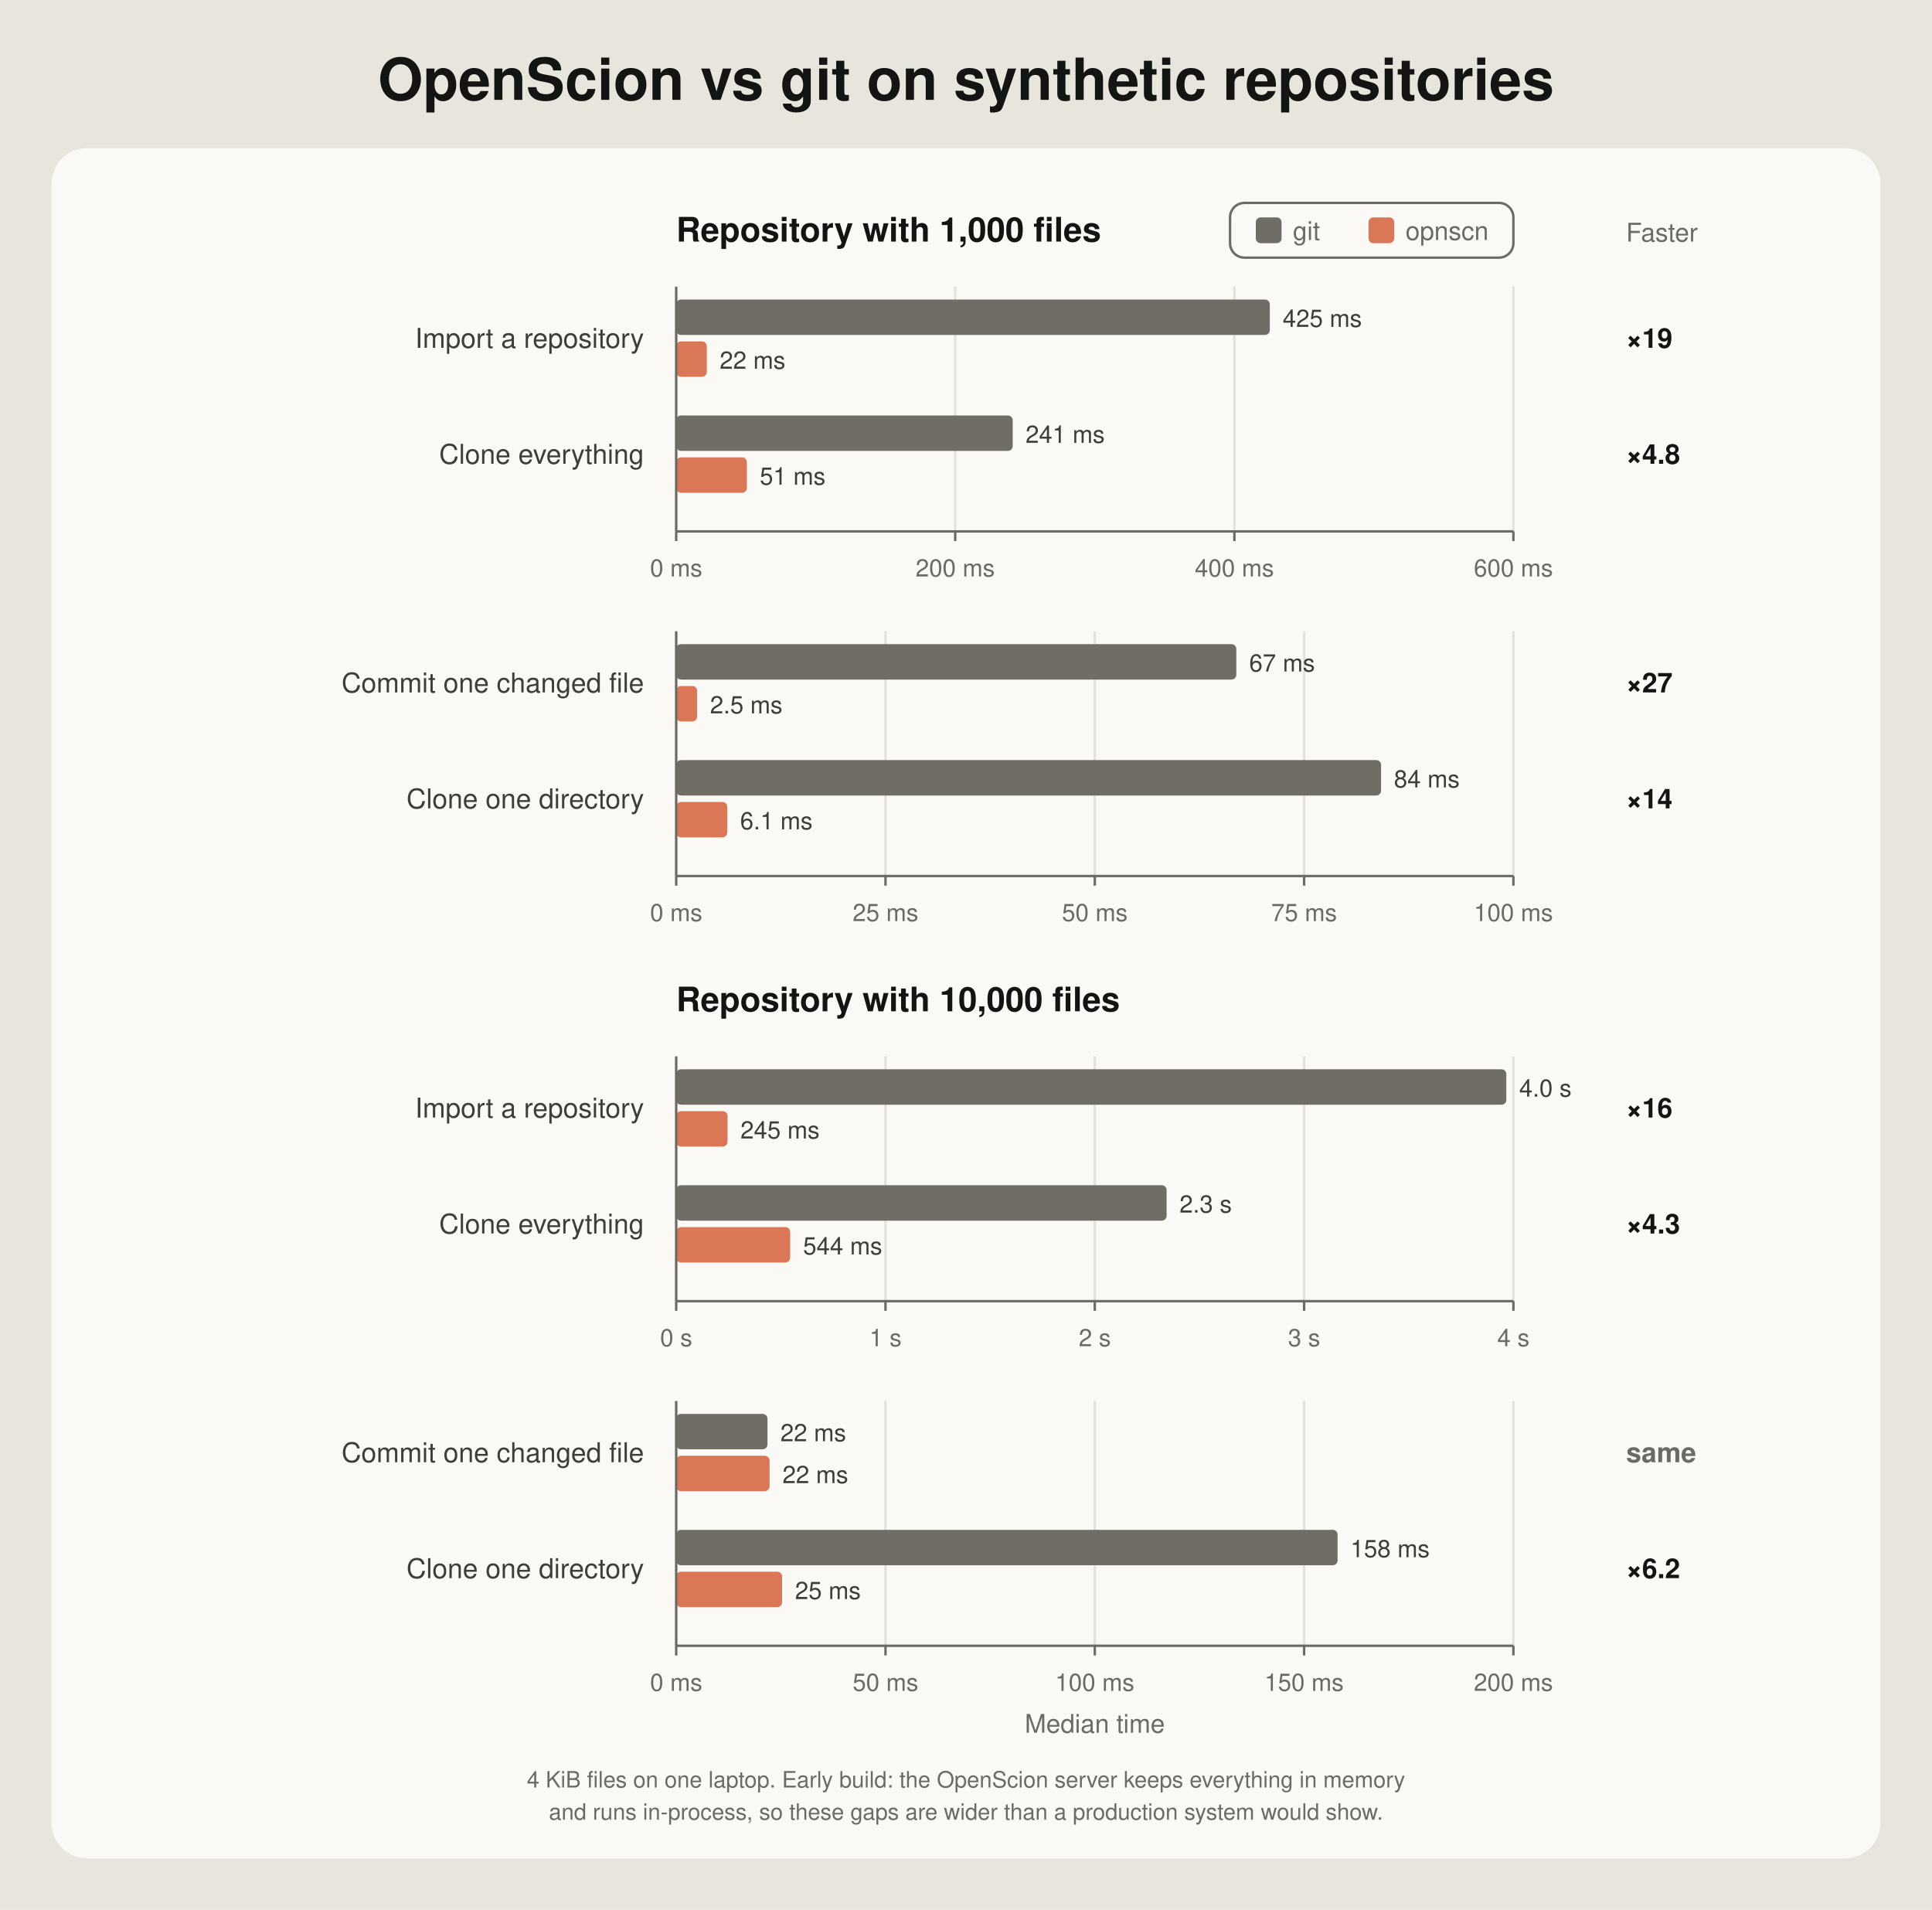
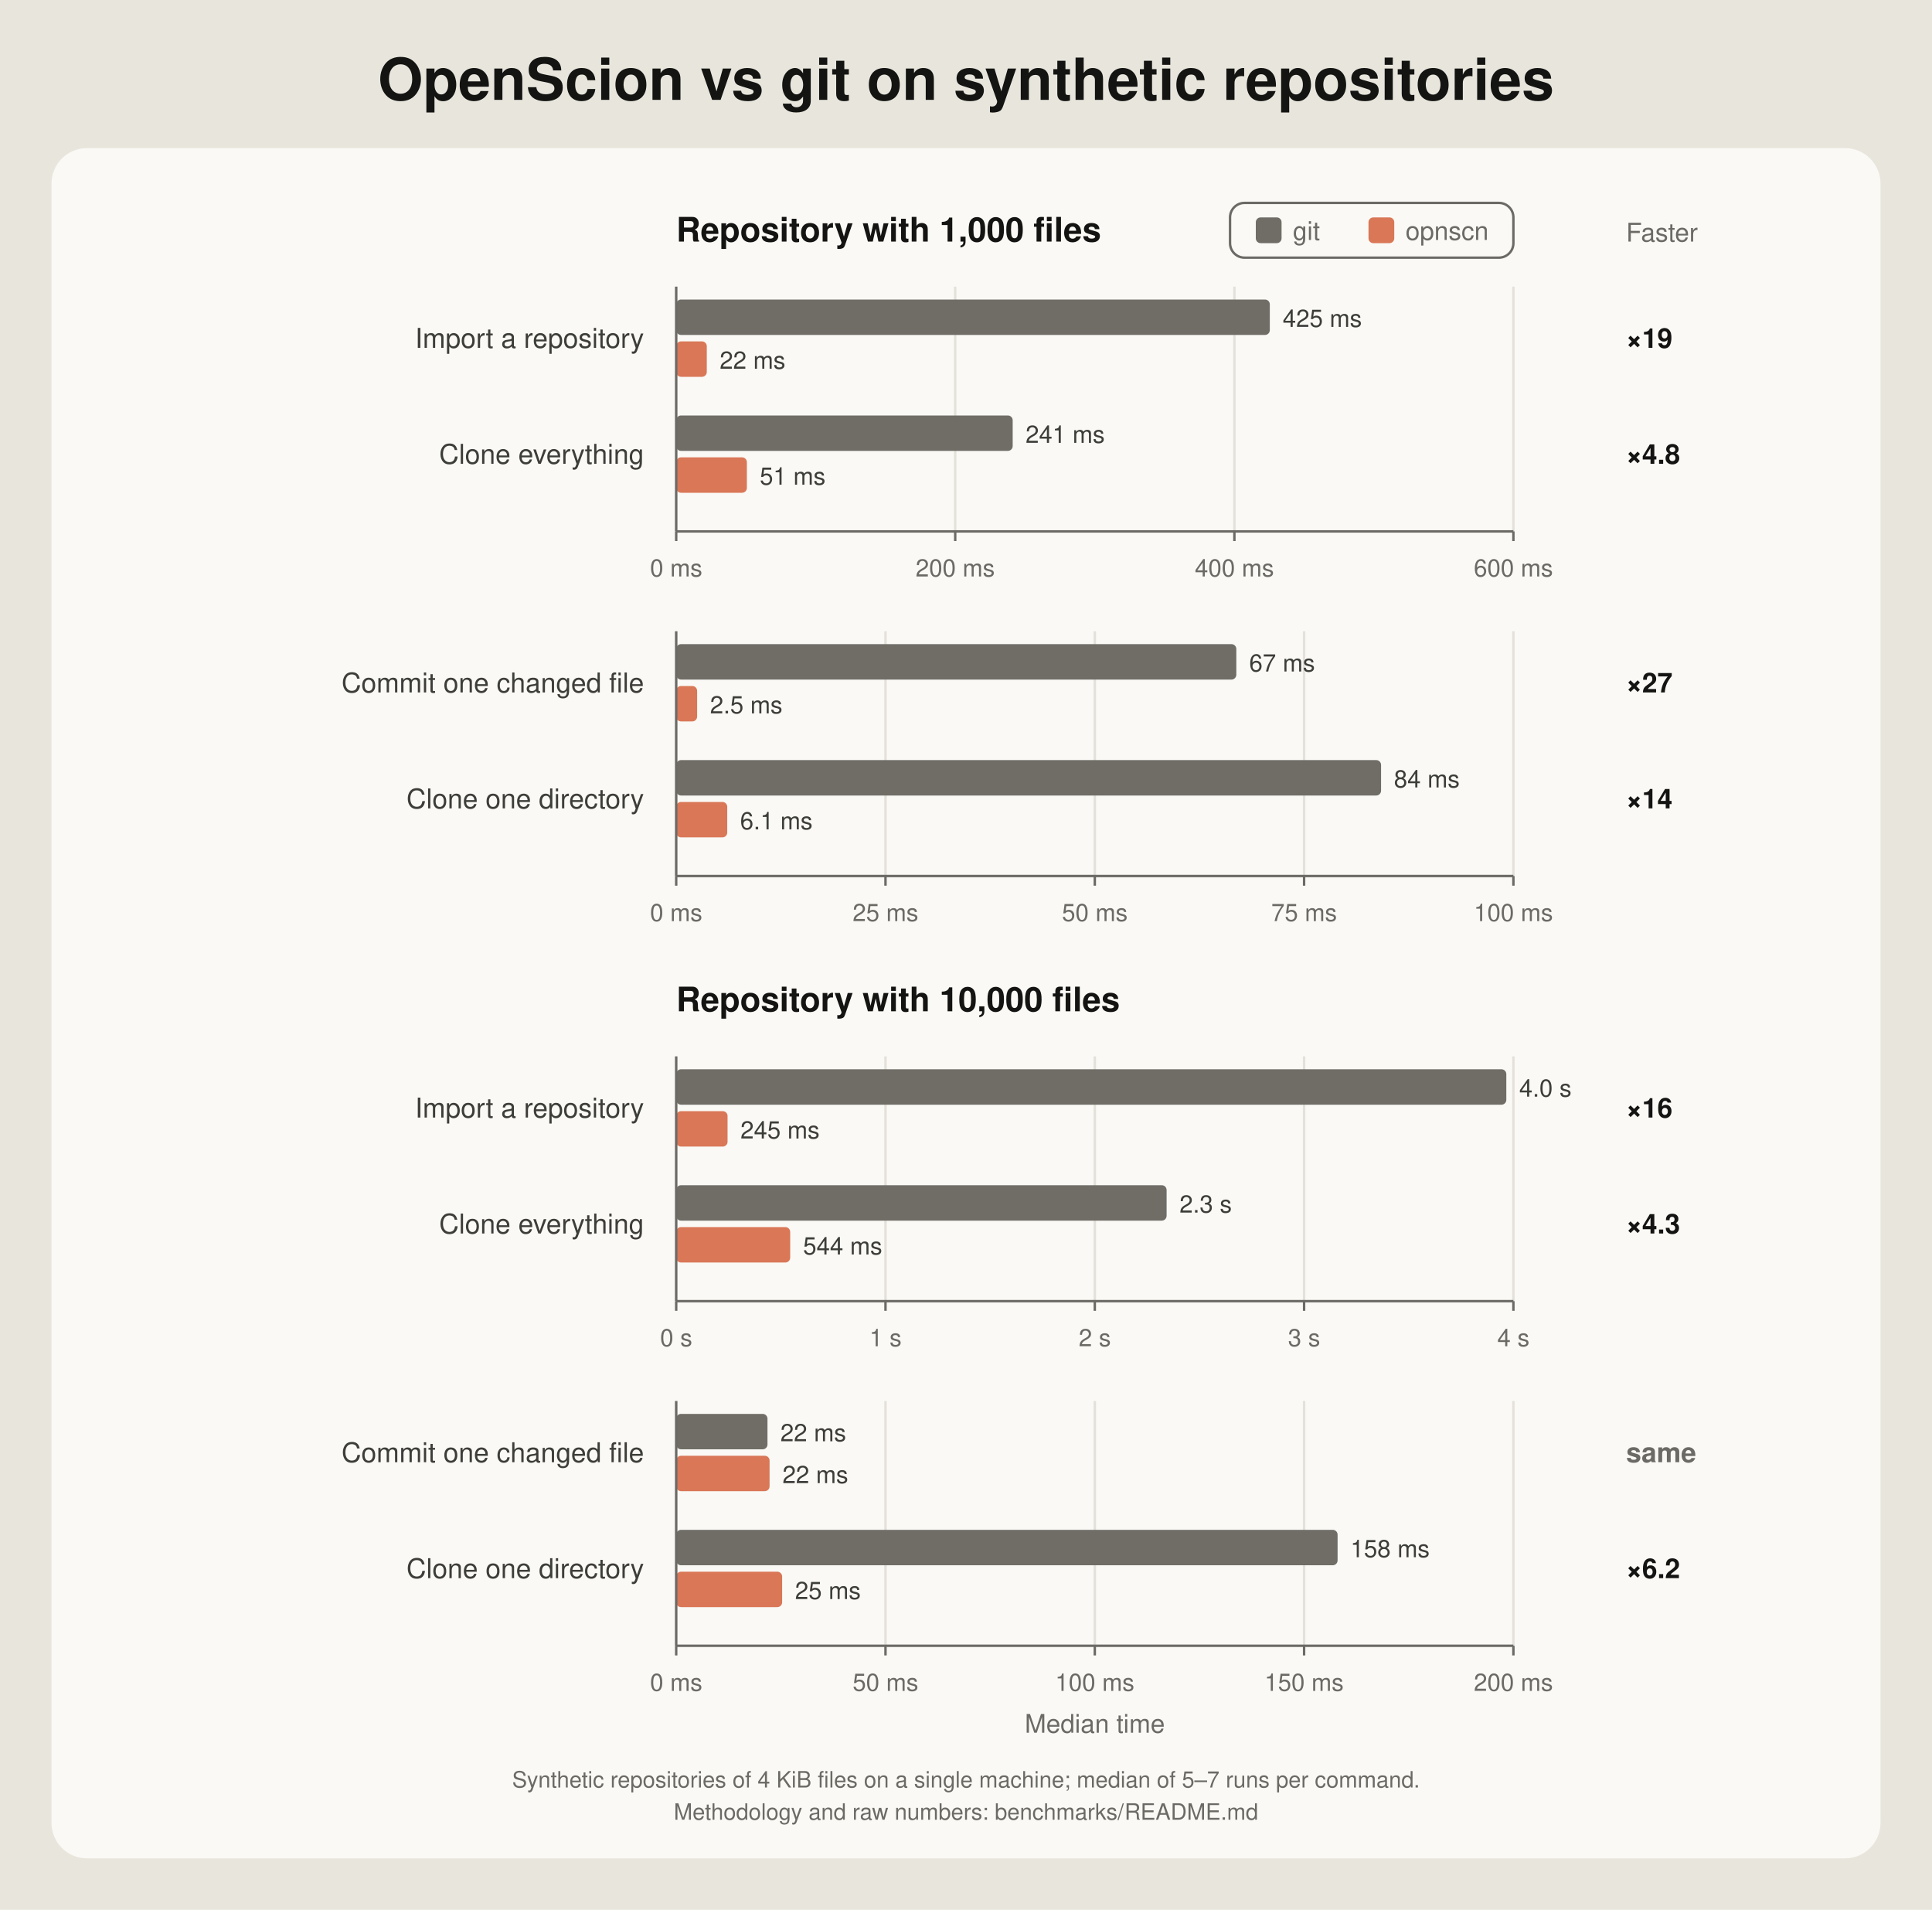
<svg xmlns="http://www.w3.org/2000/svg" width="1200" height="1186" viewBox="0 0 1200 1186" font-family="'Helvetica Neue', Helvetica, Arial, sans-serif">
  <rect width="1200" height="1186" fill="#e8e6dc" />
  <text x="600.0" y="62" font-size="36" font-weight="700" fill="#141413" text-anchor="middle">OpenScion vs git on synthetic repositories</text>
  <rect x="32" y="92" width="1136" height="1062" rx="22" fill="#faf9f5" />
  <text x="420" y="150" font-size="21" font-weight="700" fill="#141413" text-anchor="start">Repository with 1,000 files</text>
  <rect x="764" y="126" width="176" height="34" rx="9" fill="none" stroke="#6b6a65" stroke-width="1.5" />
  <rect x="780" y="135" width="16" height="16" rx="3" fill="#6f6d66" />
  <text x="803" y="149" font-size="16" font-weight="400" fill="#6b6a65" text-anchor="start">git</text>
  <rect x="850" y="135" width="16" height="16" rx="3" fill="#d97757" />
  <text x="873" y="149" font-size="16" font-weight="400" fill="#6b6a65" text-anchor="start">opnscn</text>
  <text x="1010" y="150" font-size="16" font-weight="400" fill="#6b6a65" text-anchor="start">Faster</text>
  <line x1="420.0" y1="178" x2="420.0" y2="330" stroke="#e3e1d9" stroke-width="1.5" />
  <line x1="593.3" y1="178" x2="593.3" y2="330" stroke="#e3e1d9" stroke-width="1.5" />
  <line x1="766.7" y1="178" x2="766.7" y2="330" stroke="#e3e1d9" stroke-width="1.5" />
  <line x1="940.0" y1="178" x2="940.0" y2="330" stroke="#e3e1d9" stroke-width="1.5" />
  <text x="400" y="216" font-size="17" font-weight="400" fill="#3d3d3a" text-anchor="end">Import a repository</text>
  <rect x="420" y="186" width="368.7" height="22" rx="3" fill="#6f6d66" />
  <text x="796.7" y="203" font-size="15" font-weight="500" fill="#3d3d3a" text-anchor="start">425 ms</text>
  <rect x="420" y="212" width="19.0" height="22" rx="3" fill="#d97757" />
  <text x="447.0" y="229" font-size="15" font-weight="500" fill="#3d3d3a" text-anchor="start">22 ms</text>
  <text x="1010" y="216" font-size="17" font-weight="700" fill="#141413" text-anchor="start">×19</text>
  <text x="400" y="288" font-size="17" font-weight="400" fill="#3d3d3a" text-anchor="end">Clone everything</text>
  <rect x="420" y="258" width="209.0" height="22" rx="3" fill="#6f6d66" />
  <text x="637.0" y="275" font-size="15" font-weight="500" fill="#3d3d3a" text-anchor="start">241 ms</text>
  <rect x="420" y="284" width="43.9" height="22" rx="3" fill="#d97757" />
  <text x="471.9" y="301" font-size="15" font-weight="500" fill="#3d3d3a" text-anchor="start">51 ms</text>
  <text x="1010" y="288" font-size="17" font-weight="700" fill="#141413" text-anchor="start">×4.8</text>
  <line x1="420" y1="178" x2="420" y2="330" stroke="#6b6a65" stroke-width="1.5" />
  <line x1="420" y1="330" x2="940" y2="330" stroke="#6b6a65" stroke-width="1.5" />
  <line x1="420.0" y1="330" x2="420.0" y2="336" stroke="#6b6a65" stroke-width="1.5" />
  <text x="420.0" y="358" font-size="15" font-weight="400" fill="#6b6a65" text-anchor="middle">0 ms</text>
  <line x1="593.3" y1="330" x2="593.3" y2="336" stroke="#6b6a65" stroke-width="1.5" />
  <text x="593.3" y="358" font-size="15" font-weight="400" fill="#6b6a65" text-anchor="middle">200 ms</text>
  <line x1="766.7" y1="330" x2="766.7" y2="336" stroke="#6b6a65" stroke-width="1.5" />
  <text x="766.7" y="358" font-size="15" font-weight="400" fill="#6b6a65" text-anchor="middle">400 ms</text>
  <line x1="940.0" y1="330" x2="940.0" y2="336" stroke="#6b6a65" stroke-width="1.5" />
  <text x="940.0" y="358" font-size="15" font-weight="400" fill="#6b6a65" text-anchor="middle">600 ms</text>
  <line x1="420.0" y1="392" x2="420.0" y2="544" stroke="#e3e1d9" stroke-width="1.5" />
  <line x1="550.0" y1="392" x2="550.0" y2="544" stroke="#e3e1d9" stroke-width="1.5" />
  <line x1="680.0" y1="392" x2="680.0" y2="544" stroke="#e3e1d9" stroke-width="1.5" />
  <line x1="810.0" y1="392" x2="810.0" y2="544" stroke="#e3e1d9" stroke-width="1.5" />
  <line x1="940.0" y1="392" x2="940.0" y2="544" stroke="#e3e1d9" stroke-width="1.5" />
  <text x="400" y="430" font-size="17" font-weight="400" fill="#3d3d3a" text-anchor="end">Commit one changed file</text>
  <rect x="420" y="400" width="347.9" height="22" rx="3" fill="#6f6d66" />
  <text x="775.9" y="417" font-size="15" font-weight="500" fill="#3d3d3a" text-anchor="start">67 ms</text>
  <rect x="420" y="426" width="13.0" height="22" rx="3" fill="#d97757" />
  <text x="441.0" y="443" font-size="15" font-weight="500" fill="#3d3d3a" text-anchor="start">2.5 ms</text>
  <text x="1010" y="430" font-size="17" font-weight="700" fill="#141413" text-anchor="start">×27</text>
  <text x="400" y="502" font-size="17" font-weight="400" fill="#3d3d3a" text-anchor="end">Clone one directory</text>
  <rect x="420" y="472" width="437.8" height="22" rx="3" fill="#6f6d66" />
  <text x="865.8" y="489" font-size="15" font-weight="500" fill="#3d3d3a" text-anchor="start">84 ms</text>
  <rect x="420" y="498" width="31.7" height="22" rx="3" fill="#d97757" />
  <text x="459.7" y="515" font-size="15" font-weight="500" fill="#3d3d3a" text-anchor="start">6.1 ms</text>
  <text x="1010" y="502" font-size="17" font-weight="700" fill="#141413" text-anchor="start">×14</text>
  <line x1="420" y1="392" x2="420" y2="544" stroke="#6b6a65" stroke-width="1.5" />
  <line x1="420" y1="544" x2="940" y2="544" stroke="#6b6a65" stroke-width="1.5" />
  <line x1="420.0" y1="544" x2="420.0" y2="550" stroke="#6b6a65" stroke-width="1.5" />
  <text x="420.0" y="572" font-size="15" font-weight="400" fill="#6b6a65" text-anchor="middle">0 ms</text>
  <line x1="550.0" y1="544" x2="550.0" y2="550" stroke="#6b6a65" stroke-width="1.5" />
  <text x="550.0" y="572" font-size="15" font-weight="400" fill="#6b6a65" text-anchor="middle">25 ms</text>
  <line x1="680.0" y1="544" x2="680.0" y2="550" stroke="#6b6a65" stroke-width="1.5" />
  <text x="680.0" y="572" font-size="15" font-weight="400" fill="#6b6a65" text-anchor="middle">50 ms</text>
  <line x1="810.0" y1="544" x2="810.0" y2="550" stroke="#6b6a65" stroke-width="1.5" />
  <text x="810.0" y="572" font-size="15" font-weight="400" fill="#6b6a65" text-anchor="middle">75 ms</text>
  <line x1="940.0" y1="544" x2="940.0" y2="550" stroke="#6b6a65" stroke-width="1.5" />
  <text x="940.0" y="572" font-size="15" font-weight="400" fill="#6b6a65" text-anchor="middle">100 ms</text>
  <text x="420" y="628" font-size="21" font-weight="700" fill="#141413" text-anchor="start">Repository with 10,000 files</text>
  <line x1="420.0" y1="656" x2="420.0" y2="808" stroke="#e3e1d9" stroke-width="1.5" />
  <line x1="550.0" y1="656" x2="550.0" y2="808" stroke="#e3e1d9" stroke-width="1.5" />
  <line x1="680.0" y1="656" x2="680.0" y2="808" stroke="#e3e1d9" stroke-width="1.5" />
  <line x1="810.0" y1="656" x2="810.0" y2="808" stroke="#e3e1d9" stroke-width="1.5" />
  <line x1="940.0" y1="656" x2="940.0" y2="808" stroke="#e3e1d9" stroke-width="1.5" />
  <text x="400" y="694" font-size="17" font-weight="400" fill="#3d3d3a" text-anchor="end">Import a repository</text>
  <rect x="420" y="664" width="515.6" height="22" rx="3" fill="#6f6d66" />
  <text x="943.6" y="681" font-size="15" font-weight="500" fill="#3d3d3a" text-anchor="start">4.0 s</text>
  <rect x="420" y="690" width="31.9" height="22" rx="3" fill="#d97757" />
  <text x="459.9" y="707" font-size="15" font-weight="500" fill="#3d3d3a" text-anchor="start">245 ms</text>
  <text x="1010" y="694" font-size="17" font-weight="700" fill="#141413" text-anchor="start">×16</text>
  <text x="400" y="766" font-size="17" font-weight="400" fill="#3d3d3a" text-anchor="end">Clone everything</text>
  <rect x="420" y="736" width="304.6" height="22" rx="3" fill="#6f6d66" />
  <text x="732.6" y="753" font-size="15" font-weight="500" fill="#3d3d3a" text-anchor="start">2.3 s</text>
  <rect x="420" y="762" width="70.8" height="22" rx="3" fill="#d97757" />
  <text x="498.8" y="779" font-size="15" font-weight="500" fill="#3d3d3a" text-anchor="start">544 ms</text>
  <text x="1010" y="766" font-size="17" font-weight="700" fill="#141413" text-anchor="start">×4.3</text>
  <line x1="420" y1="656" x2="420" y2="808" stroke="#6b6a65" stroke-width="1.5" />
  <line x1="420" y1="808" x2="940" y2="808" stroke="#6b6a65" stroke-width="1.5" />
  <line x1="420.0" y1="808" x2="420.0" y2="814" stroke="#6b6a65" stroke-width="1.5" />
  <text x="420.0" y="836" font-size="15" font-weight="400" fill="#6b6a65" text-anchor="middle">0 s</text>
  <line x1="550.0" y1="808" x2="550.0" y2="814" stroke="#6b6a65" stroke-width="1.5" />
  <text x="550.0" y="836" font-size="15" font-weight="400" fill="#6b6a65" text-anchor="middle">1 s</text>
  <line x1="680.0" y1="808" x2="680.0" y2="814" stroke="#6b6a65" stroke-width="1.5" />
  <text x="680.0" y="836" font-size="15" font-weight="400" fill="#6b6a65" text-anchor="middle">2 s</text>
  <line x1="810.0" y1="808" x2="810.0" y2="814" stroke="#6b6a65" stroke-width="1.5" />
  <text x="810.0" y="836" font-size="15" font-weight="400" fill="#6b6a65" text-anchor="middle">3 s</text>
  <line x1="940.0" y1="808" x2="940.0" y2="814" stroke="#6b6a65" stroke-width="1.5" />
  <text x="940.0" y="836" font-size="15" font-weight="400" fill="#6b6a65" text-anchor="middle">4 s</text>
  <line x1="420.0" y1="870" x2="420.0" y2="1022" stroke="#e3e1d9" stroke-width="1.5" />
  <line x1="550.0" y1="870" x2="550.0" y2="1022" stroke="#e3e1d9" stroke-width="1.5" />
  <line x1="680.0" y1="870" x2="680.0" y2="1022" stroke="#e3e1d9" stroke-width="1.5" />
  <line x1="810.0" y1="870" x2="810.0" y2="1022" stroke="#e3e1d9" stroke-width="1.5" />
  <line x1="940.0" y1="870" x2="940.0" y2="1022" stroke="#e3e1d9" stroke-width="1.5" />
  <text x="400" y="908" font-size="17" font-weight="400" fill="#3d3d3a" text-anchor="end">Commit one changed file</text>
  <rect x="420" y="878" width="56.7" height="22" rx="3" fill="#6f6d66" />
  <text x="484.7" y="895" font-size="15" font-weight="500" fill="#3d3d3a" text-anchor="start">22 ms</text>
  <rect x="420" y="904" width="58.0" height="22" rx="3" fill="#d97757" />
  <text x="486.0" y="921" font-size="15" font-weight="500" fill="#3d3d3a" text-anchor="start">22 ms</text>
  <text x="1010" y="908" font-size="17" font-weight="700" fill="#6b6a65" text-anchor="start">same</text>
  <text x="400" y="980" font-size="17" font-weight="400" fill="#3d3d3a" text-anchor="end">Clone one directory</text>
  <rect x="420" y="950" width="410.8" height="22" rx="3" fill="#6f6d66" />
  <text x="838.8" y="967" font-size="15" font-weight="500" fill="#3d3d3a" text-anchor="start">158 ms</text>
  <rect x="420" y="976" width="65.8" height="22" rx="3" fill="#d97757" />
  <text x="493.8" y="993" font-size="15" font-weight="500" fill="#3d3d3a" text-anchor="start">25 ms</text>
  <text x="1010" y="980" font-size="17" font-weight="700" fill="#141413" text-anchor="start">×6.2</text>
  <line x1="420" y1="870" x2="420" y2="1022" stroke="#6b6a65" stroke-width="1.5" />
  <line x1="420" y1="1022" x2="940" y2="1022" stroke="#6b6a65" stroke-width="1.5" />
  <line x1="420.0" y1="1022" x2="420.0" y2="1028" stroke="#6b6a65" stroke-width="1.5" />
  <text x="420.0" y="1050" font-size="15" font-weight="400" fill="#6b6a65" text-anchor="middle">0 ms</text>
  <line x1="550.0" y1="1022" x2="550.0" y2="1028" stroke="#6b6a65" stroke-width="1.5" />
  <text x="550.0" y="1050" font-size="15" font-weight="400" fill="#6b6a65" text-anchor="middle">50 ms</text>
  <line x1="680.0" y1="1022" x2="680.0" y2="1028" stroke="#6b6a65" stroke-width="1.5" />
  <text x="680.0" y="1050" font-size="15" font-weight="400" fill="#6b6a65" text-anchor="middle">100 ms</text>
  <line x1="810.0" y1="1022" x2="810.0" y2="1028" stroke="#6b6a65" stroke-width="1.5" />
  <text x="810.0" y="1050" font-size="15" font-weight="400" fill="#6b6a65" text-anchor="middle">150 ms</text>
  <line x1="940.0" y1="1022" x2="940.0" y2="1028" stroke="#6b6a65" stroke-width="1.5" />
  <text x="940.0" y="1050" font-size="15" font-weight="400" fill="#6b6a65" text-anchor="middle">200 ms</text>
  <text x="680.0" y="1076" font-size="16" font-weight="400" fill="#6b6a65" text-anchor="middle">Median time</text>
-   <text x="600.0" y="1110" font-size="14" font-weight="400" fill="#6b6a65" text-anchor="middle">4 KiB files on one laptop. Early build: the OpenScion server keeps everything in memory</text>
-   <text x="600.0" y="1130" font-size="14" font-weight="400" fill="#6b6a65" text-anchor="middle">and runs in-process, so these gaps are wider than a production system would show.</text>
+   <text x="600.0" y="1110" font-size="14" font-weight="400" fill="#6b6a65" text-anchor="middle">Synthetic repositories of 4 KiB files on a single machine; median of 5–7 runs per command.</text>
+   <text x="600.0" y="1130" font-size="14" font-weight="400" fill="#6b6a65" text-anchor="middle">Methodology and raw numbers: benchmarks/README.md</text>
</svg>
